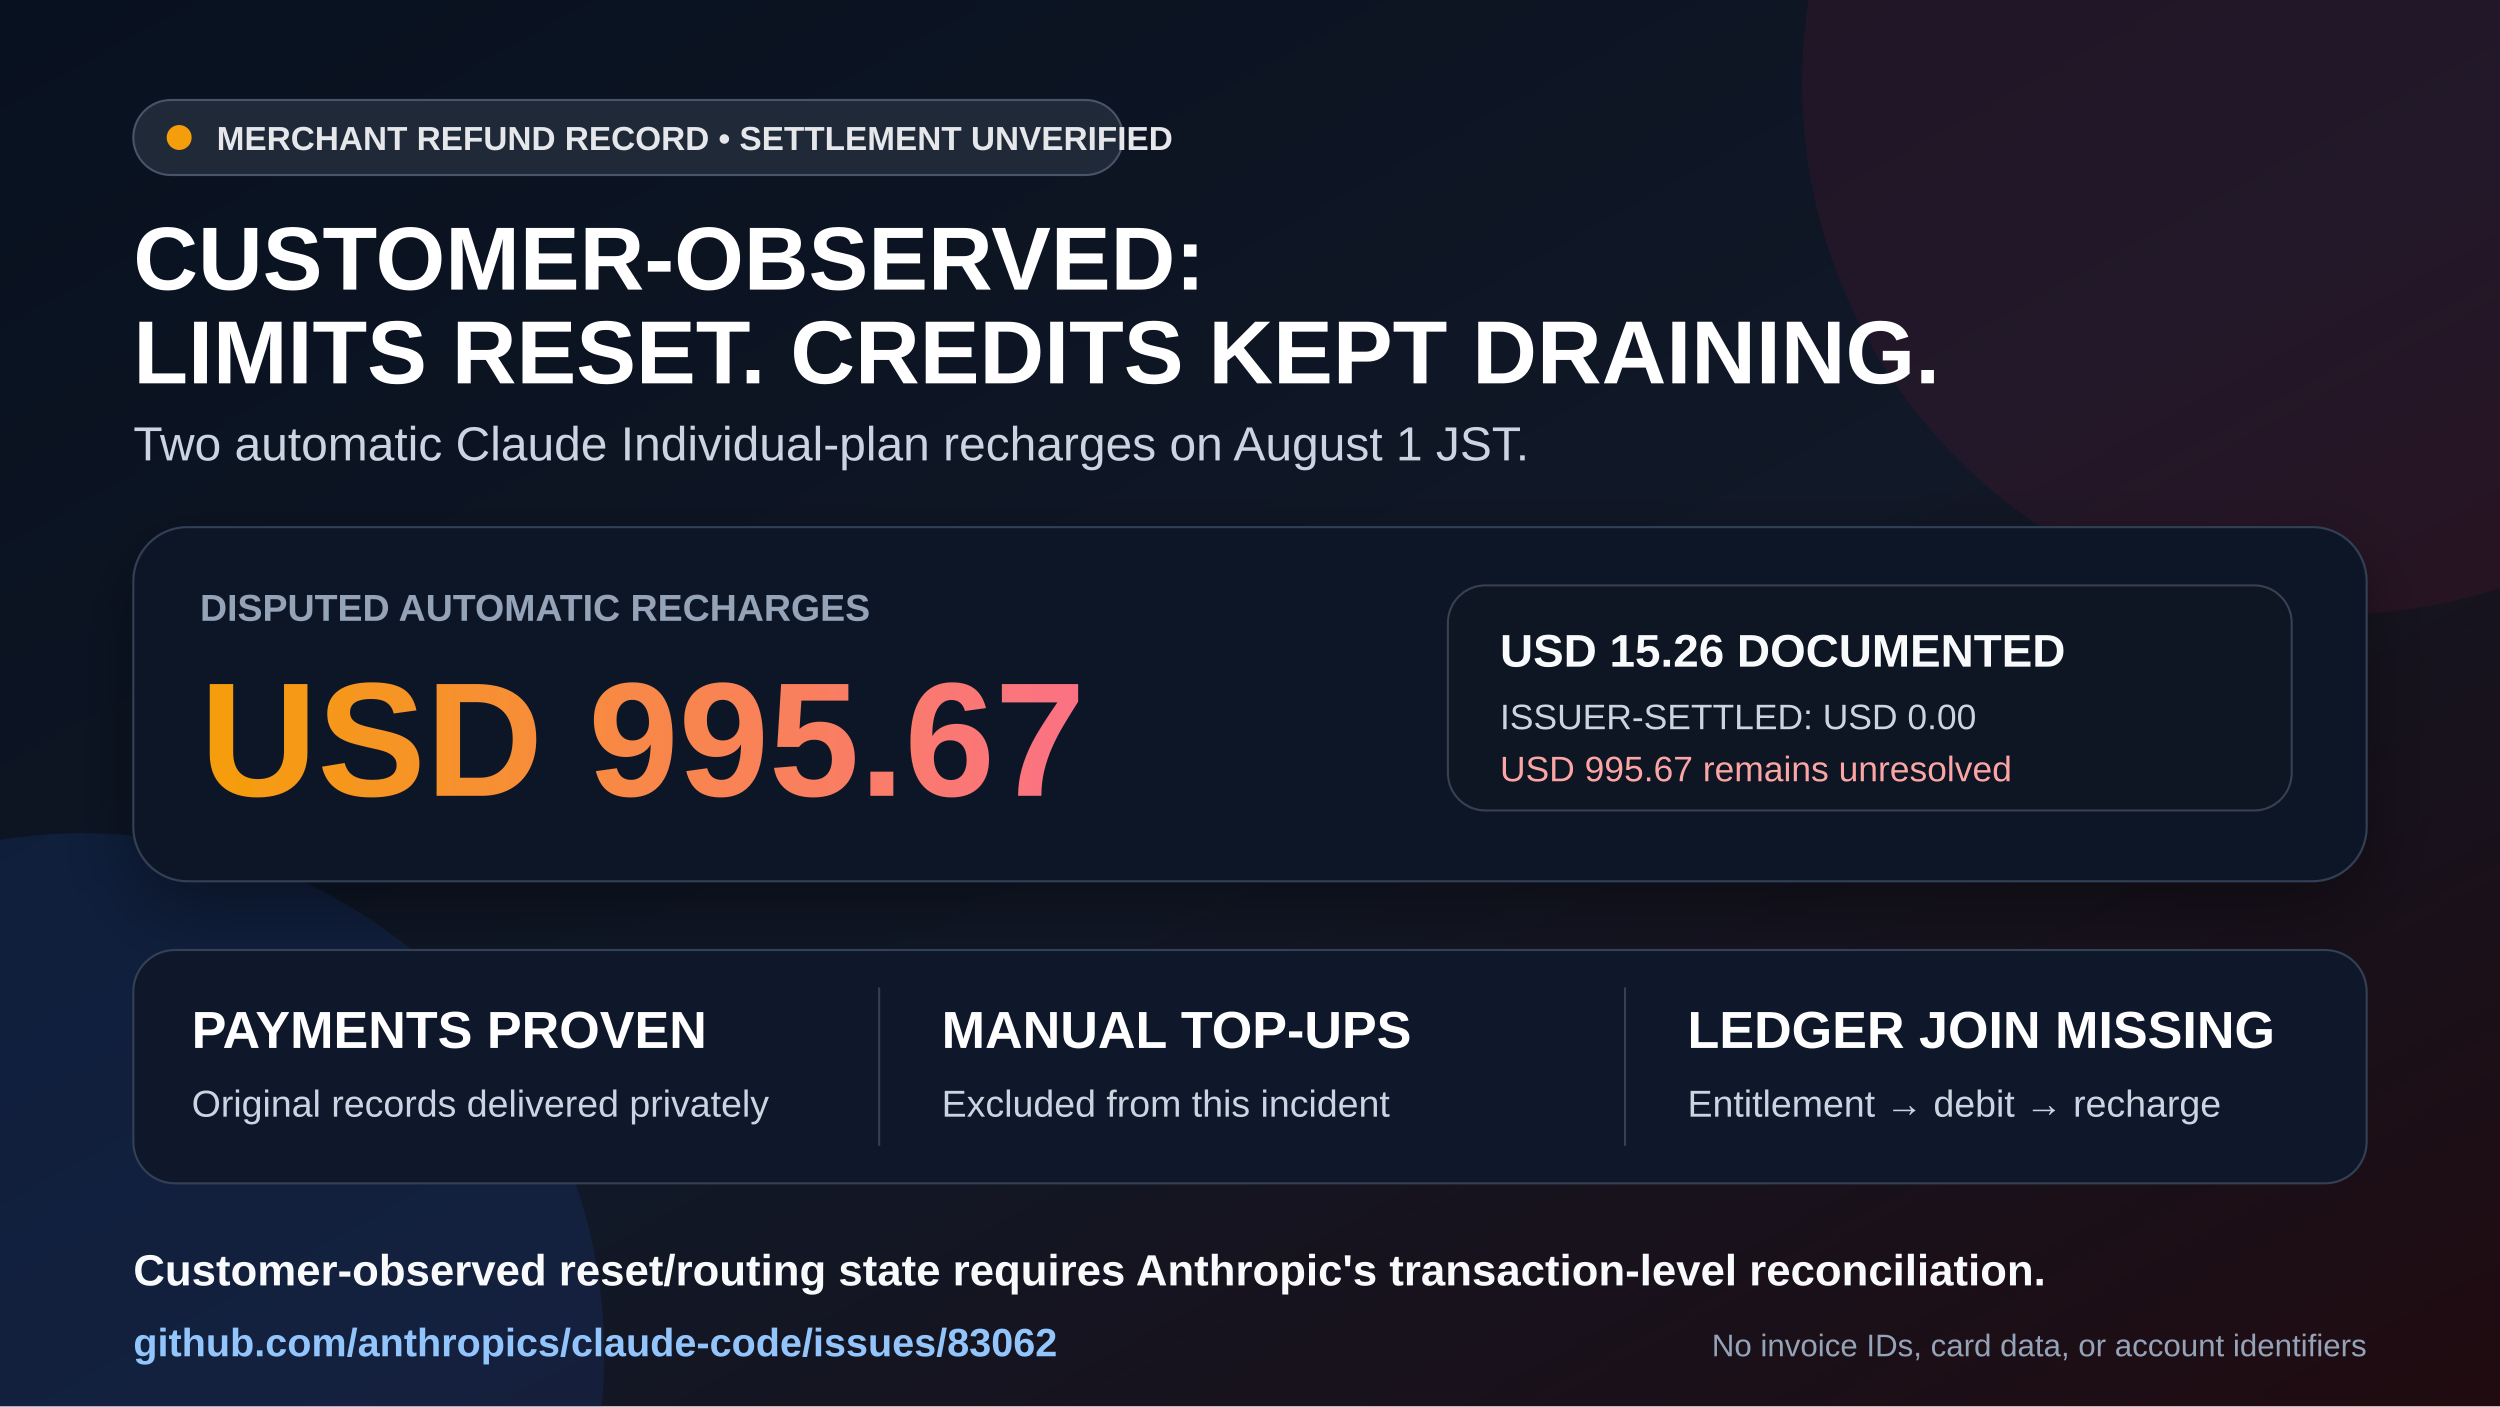
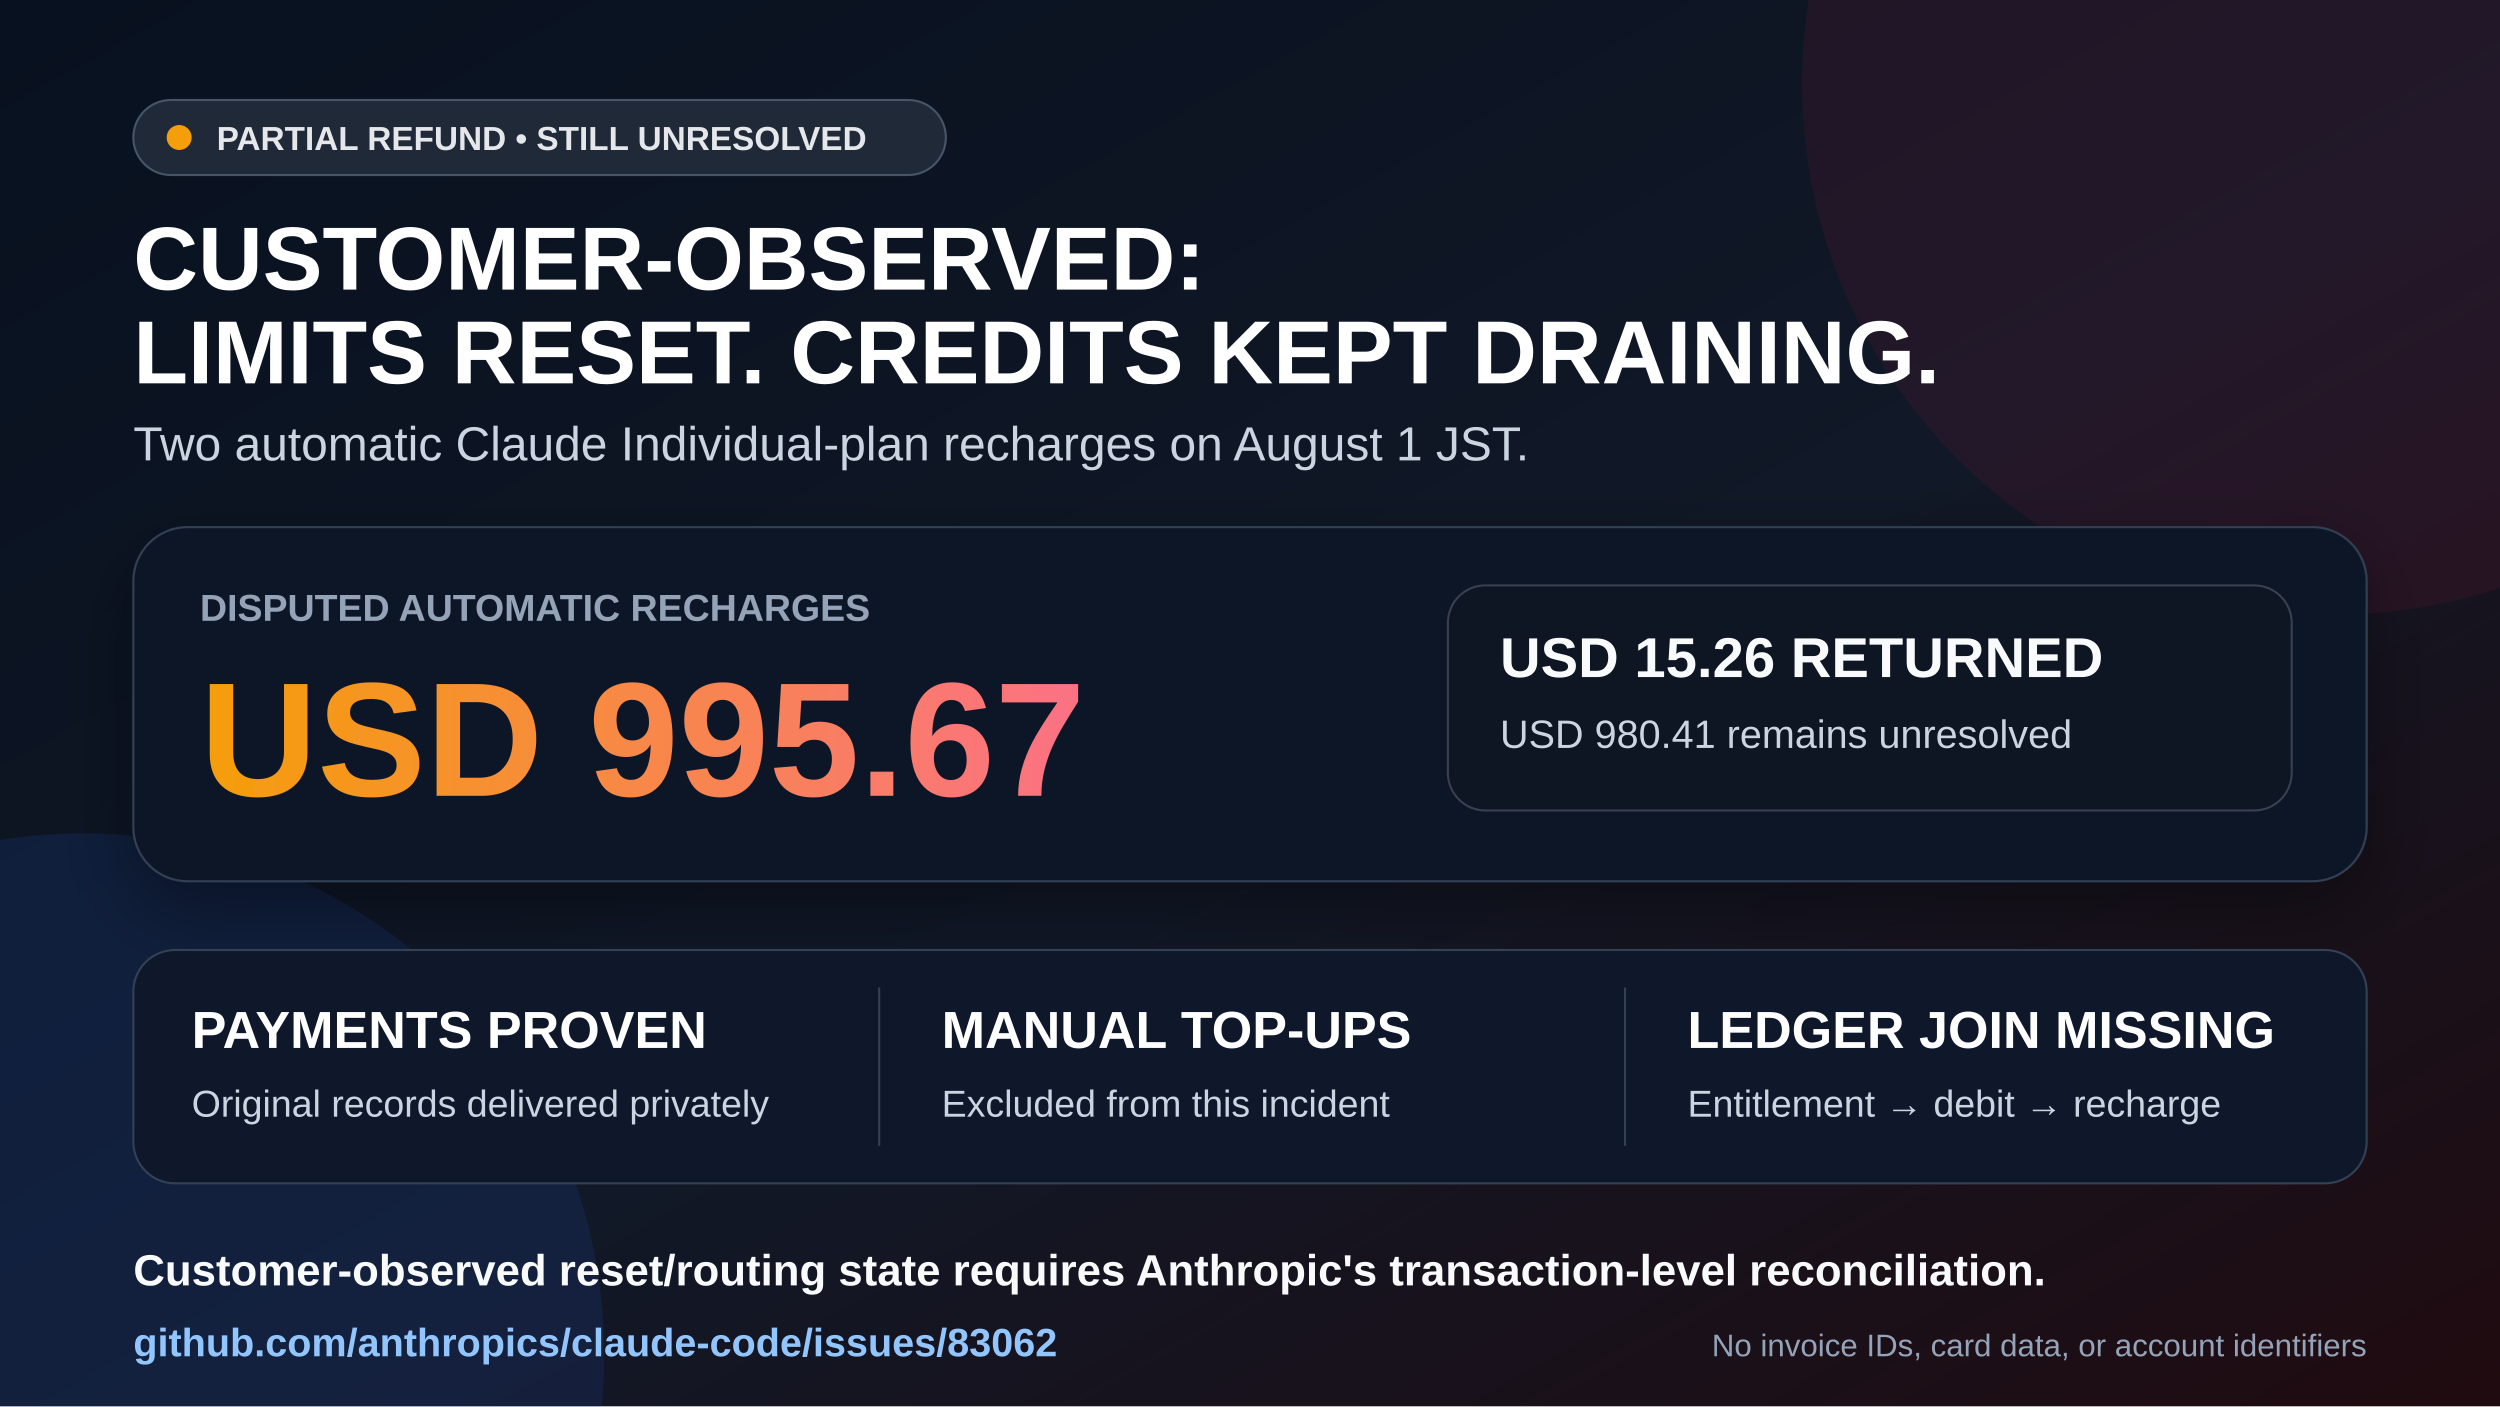
<svg xmlns="http://www.w3.org/2000/svg" width="1200" height="675" viewBox="0 0 1200 675" role="img" aria-labelledby="title desc">
  <defs>
    <linearGradient id="bg" x1="0" y1="0" x2="1" y2="1">
      <stop offset="0" stop-color="#08111f" />
      <stop offset=".55" stop-color="#111827" />
      <stop offset="1" stop-color="#200b10" />
    </linearGradient>
    <linearGradient id="money" x1="0" y1="0" x2="1" y2="0">
      <stop offset="0" stop-color="#f59e0b" />
      <stop offset="1" stop-color="#fb7185" />
    </linearGradient>
    <filter id="shadow" x="-20%" y="-20%" width="140%" height="150%">
      <feDropShadow dx="0" dy="14" stdDeviation="18" flood-color="#000000" flood-opacity=".38" />
    </filter>
  </defs>
  <rect width="1200" height="675" fill="url(#bg)" />
  <circle cx="1120" cy="40" r="255" fill="#be123c" opacity=".10" />
  <circle cx="40" cy="650" r="250" fill="#2563eb" opacity=".12" />
  <g font-family="Arial, Helvetica, sans-serif">
    <g transform="translate(64 48)">
-       <rect width="475" height="36" rx="18" fill="#1f2937" stroke="#475569" />
+       <rect width="390" height="36" rx="18" fill="#1f2937" stroke="#475569" />
      <circle cx="22" cy="18" r="6" fill="#f59e0b" />
-       <text x="40" y="24" fill="#e5e7eb" font-size="16" font-weight="700">MERCHANT REFUND RECORD • SETTLEMENT UNVERIFIED</text>
+       <text x="40" y="24" fill="#e5e7eb" font-size="16" font-weight="700">PARTIAL REFUND • STILL UNRESOLVED</text>
    </g>
    <text x="64" y="139" fill="#ffffff" font-size="43" font-weight="700">CUSTOMER-OBSERVED:</text>
    <text x="64" y="184" fill="#ffffff" font-size="43" font-weight="700">LIMITS RESET. CREDITS KEPT DRAINING.</text>
    <text x="64" y="221" fill="#cbd5e1" font-size="23">Two automatic Claude Individual-plan recharges on August 1 JST.</text>
    <g filter="url(#shadow)">
      <rect x="64" y="253" width="1072" height="170" rx="26" fill="#111827" stroke="#334155" />
      <text x="96" y="298" fill="#94a3b8" font-size="18" font-weight="700">DISPUTED AUTOMATIC RECHARGES</text>
      <text x="96" y="382" fill="url(#money)" font-size="78" font-weight="700">USD 995.67</text>
      <g transform="translate(695 281)">
        <rect width="405" height="108" rx="18" fill="#0b1220" stroke="#374151" />
-         <text x="25" y="39" fill="#f8fafc" font-size="22" font-weight="700">USD 15.26 DOCUMENTED</text>
-         <text x="25" y="69" fill="#cbd5e1" font-size="17">ISSUER-SETTLED: USD 0.00</text>
-         <text x="25" y="94" fill="#fca5a5" font-size="17">USD 995.67 remains unresolved</text>
+         <text x="25" y="44" fill="#f8fafc" font-size="27" font-weight="700">USD 15.26 RETURNED</text>
+         <text x="25" y="78" fill="#cbd5e1" font-size="19">USD 980.41 remains unresolved</text>
      </g>
    </g>
    <g transform="translate(64 456)">
      <rect width="1072" height="112" rx="20" fill="#0f172a" stroke="#334155" />
      <line x1="358" y1="18" x2="358" y2="94" stroke="#334155" />
      <line x1="716" y1="18" x2="716" y2="94" stroke="#334155" />
      <text x="28" y="47" fill="#ffffff" font-size="25" font-weight="700">PAYMENTS PROVEN</text>
      <text x="28" y="80" fill="#cbd5e1" font-size="18">Original records delivered privately</text>
      <text x="388" y="47" fill="#ffffff" font-size="25" font-weight="700">MANUAL TOP-UPS</text>
      <text x="388" y="80" fill="#cbd5e1" font-size="18">Excluded from this incident</text>
      <text x="746" y="47" fill="#ffffff" font-size="25" font-weight="700">LEDGER JOIN MISSING</text>
      <text x="746" y="80" fill="#cbd5e1" font-size="18">Entitlement → debit → recharge</text>
    </g>
    <text x="64" y="617" fill="#f8fafc" font-size="21" font-weight="700">Customer-observed reset/routing state requires Anthropic's transaction-level reconciliation.</text>
    <text x="64" y="651" fill="#93c5fd" font-size="19" font-weight="650">github.com/anthropics/claude-code/issues/83062</text>
    <text x="1136" y="651" fill="#94a3b8" font-size="15" text-anchor="end">No invoice IDs, card data, or account identifiers</text>
  </g>
</svg>
